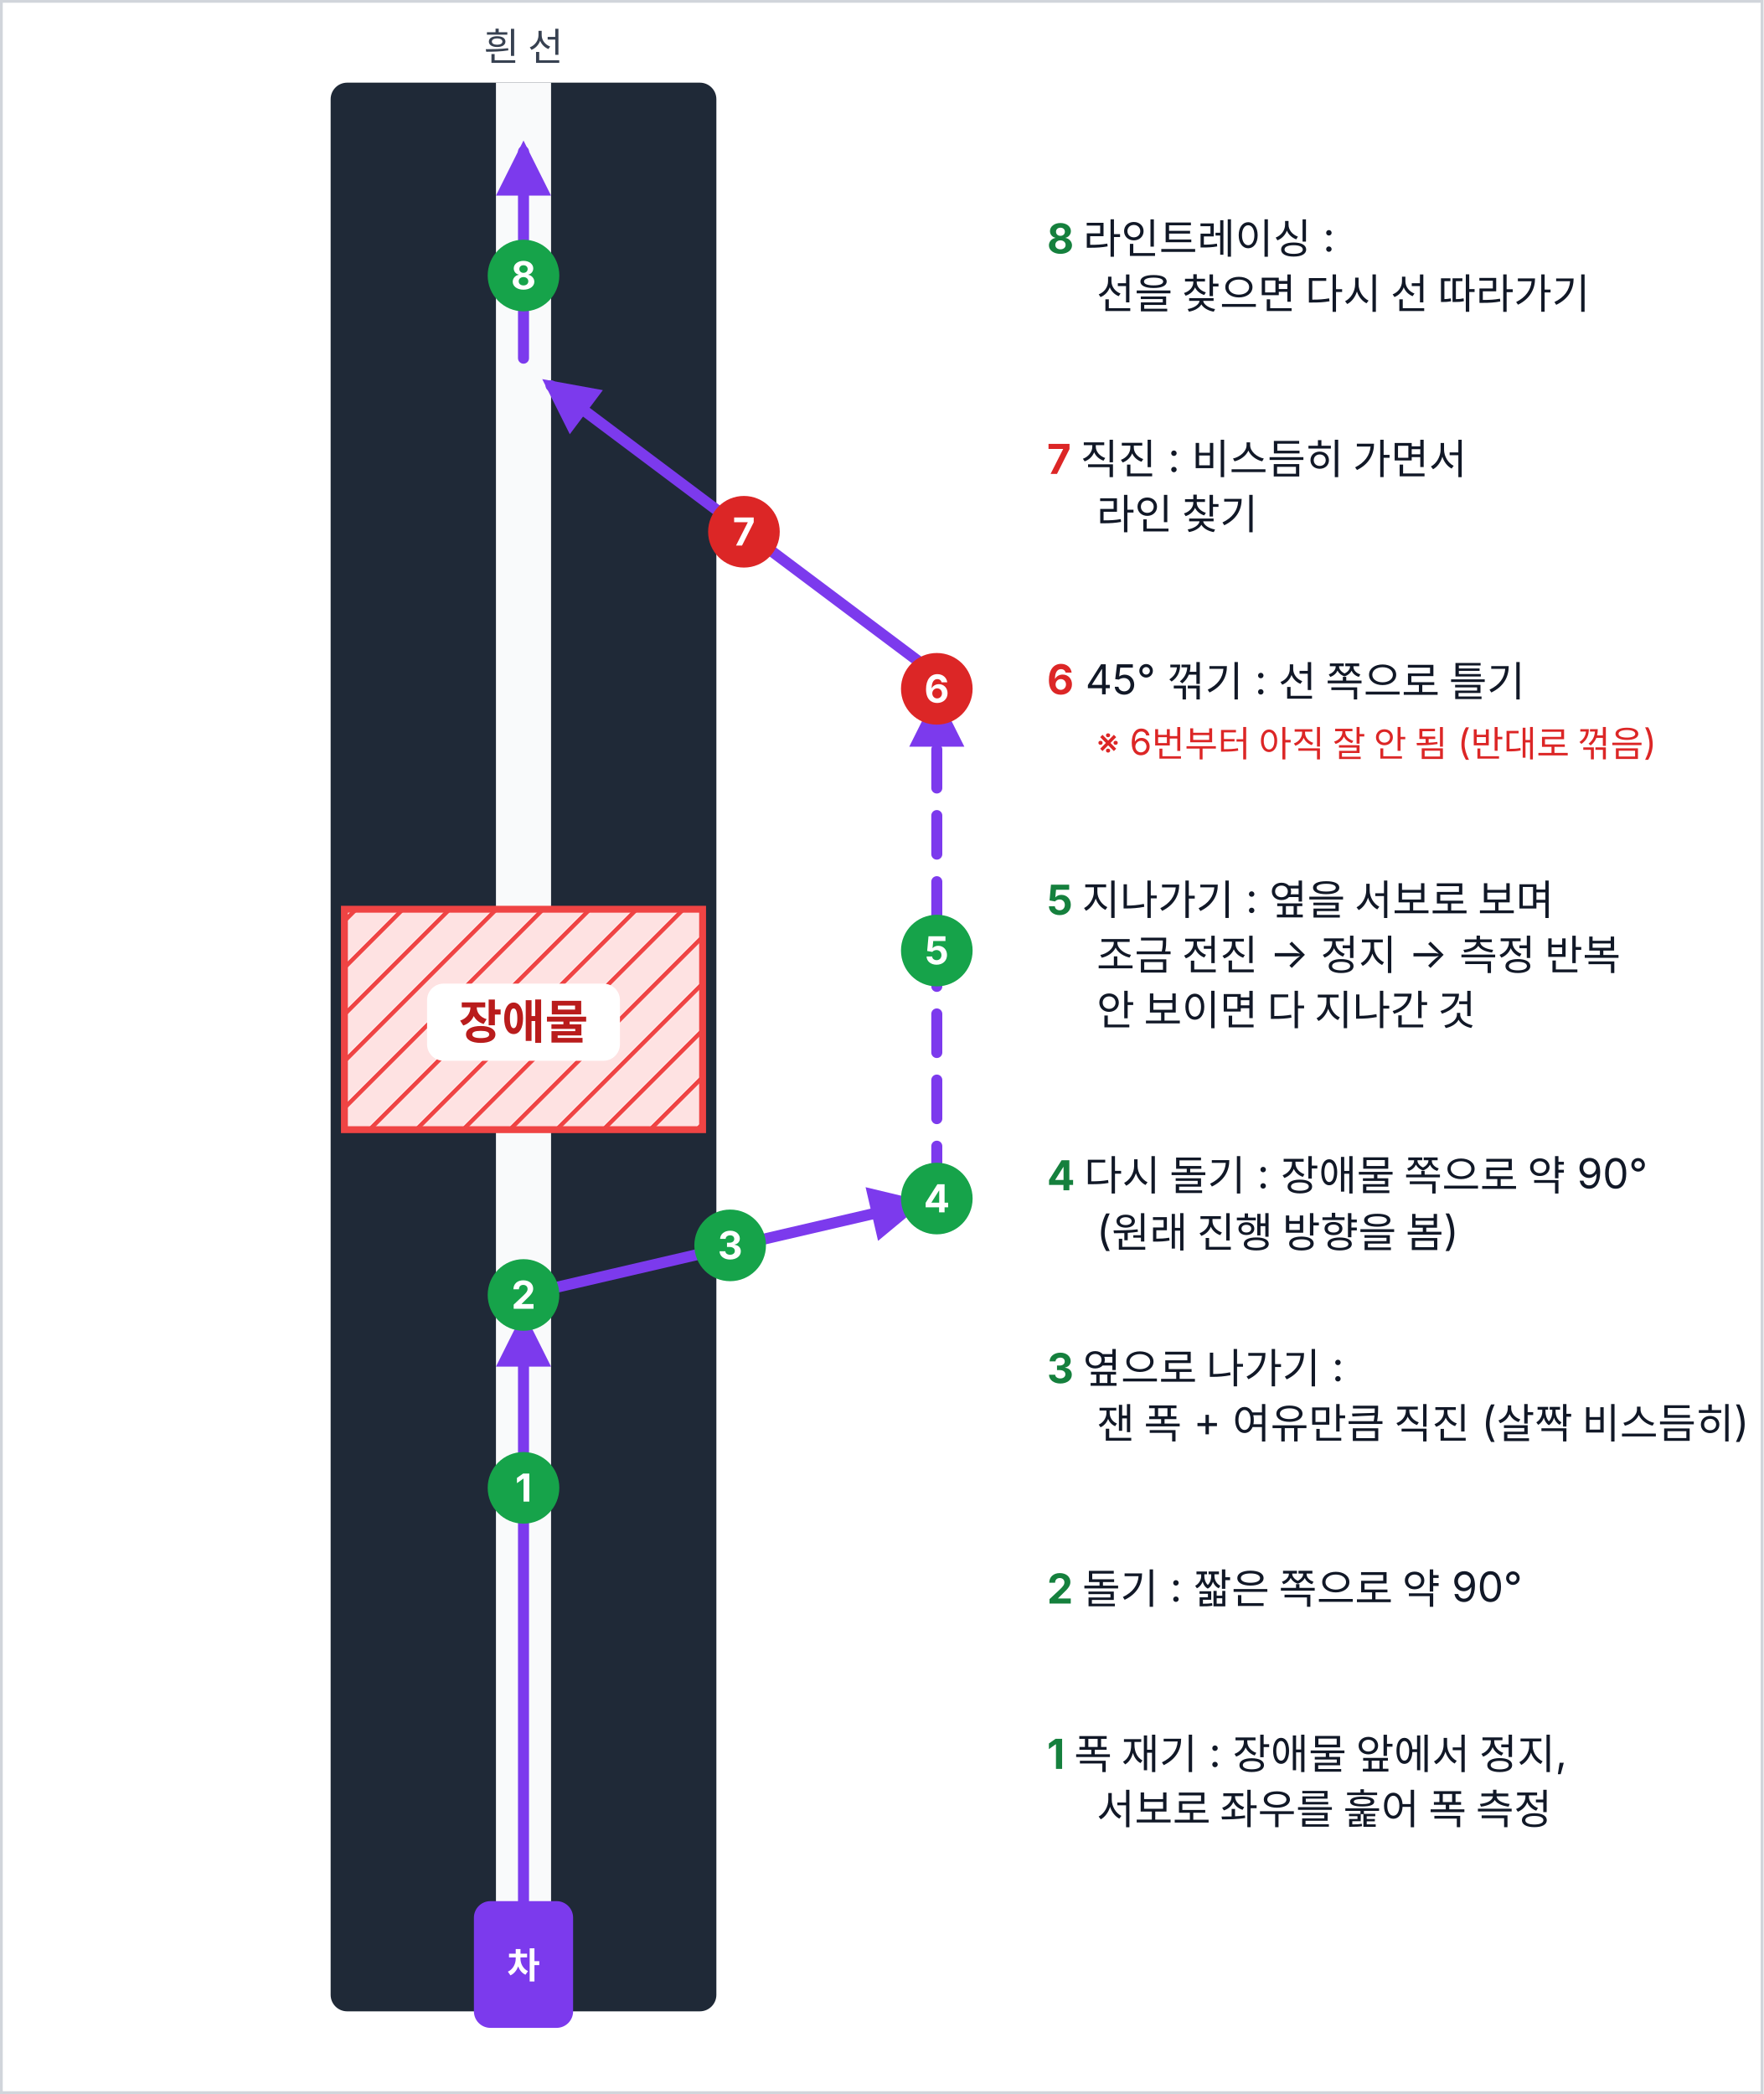
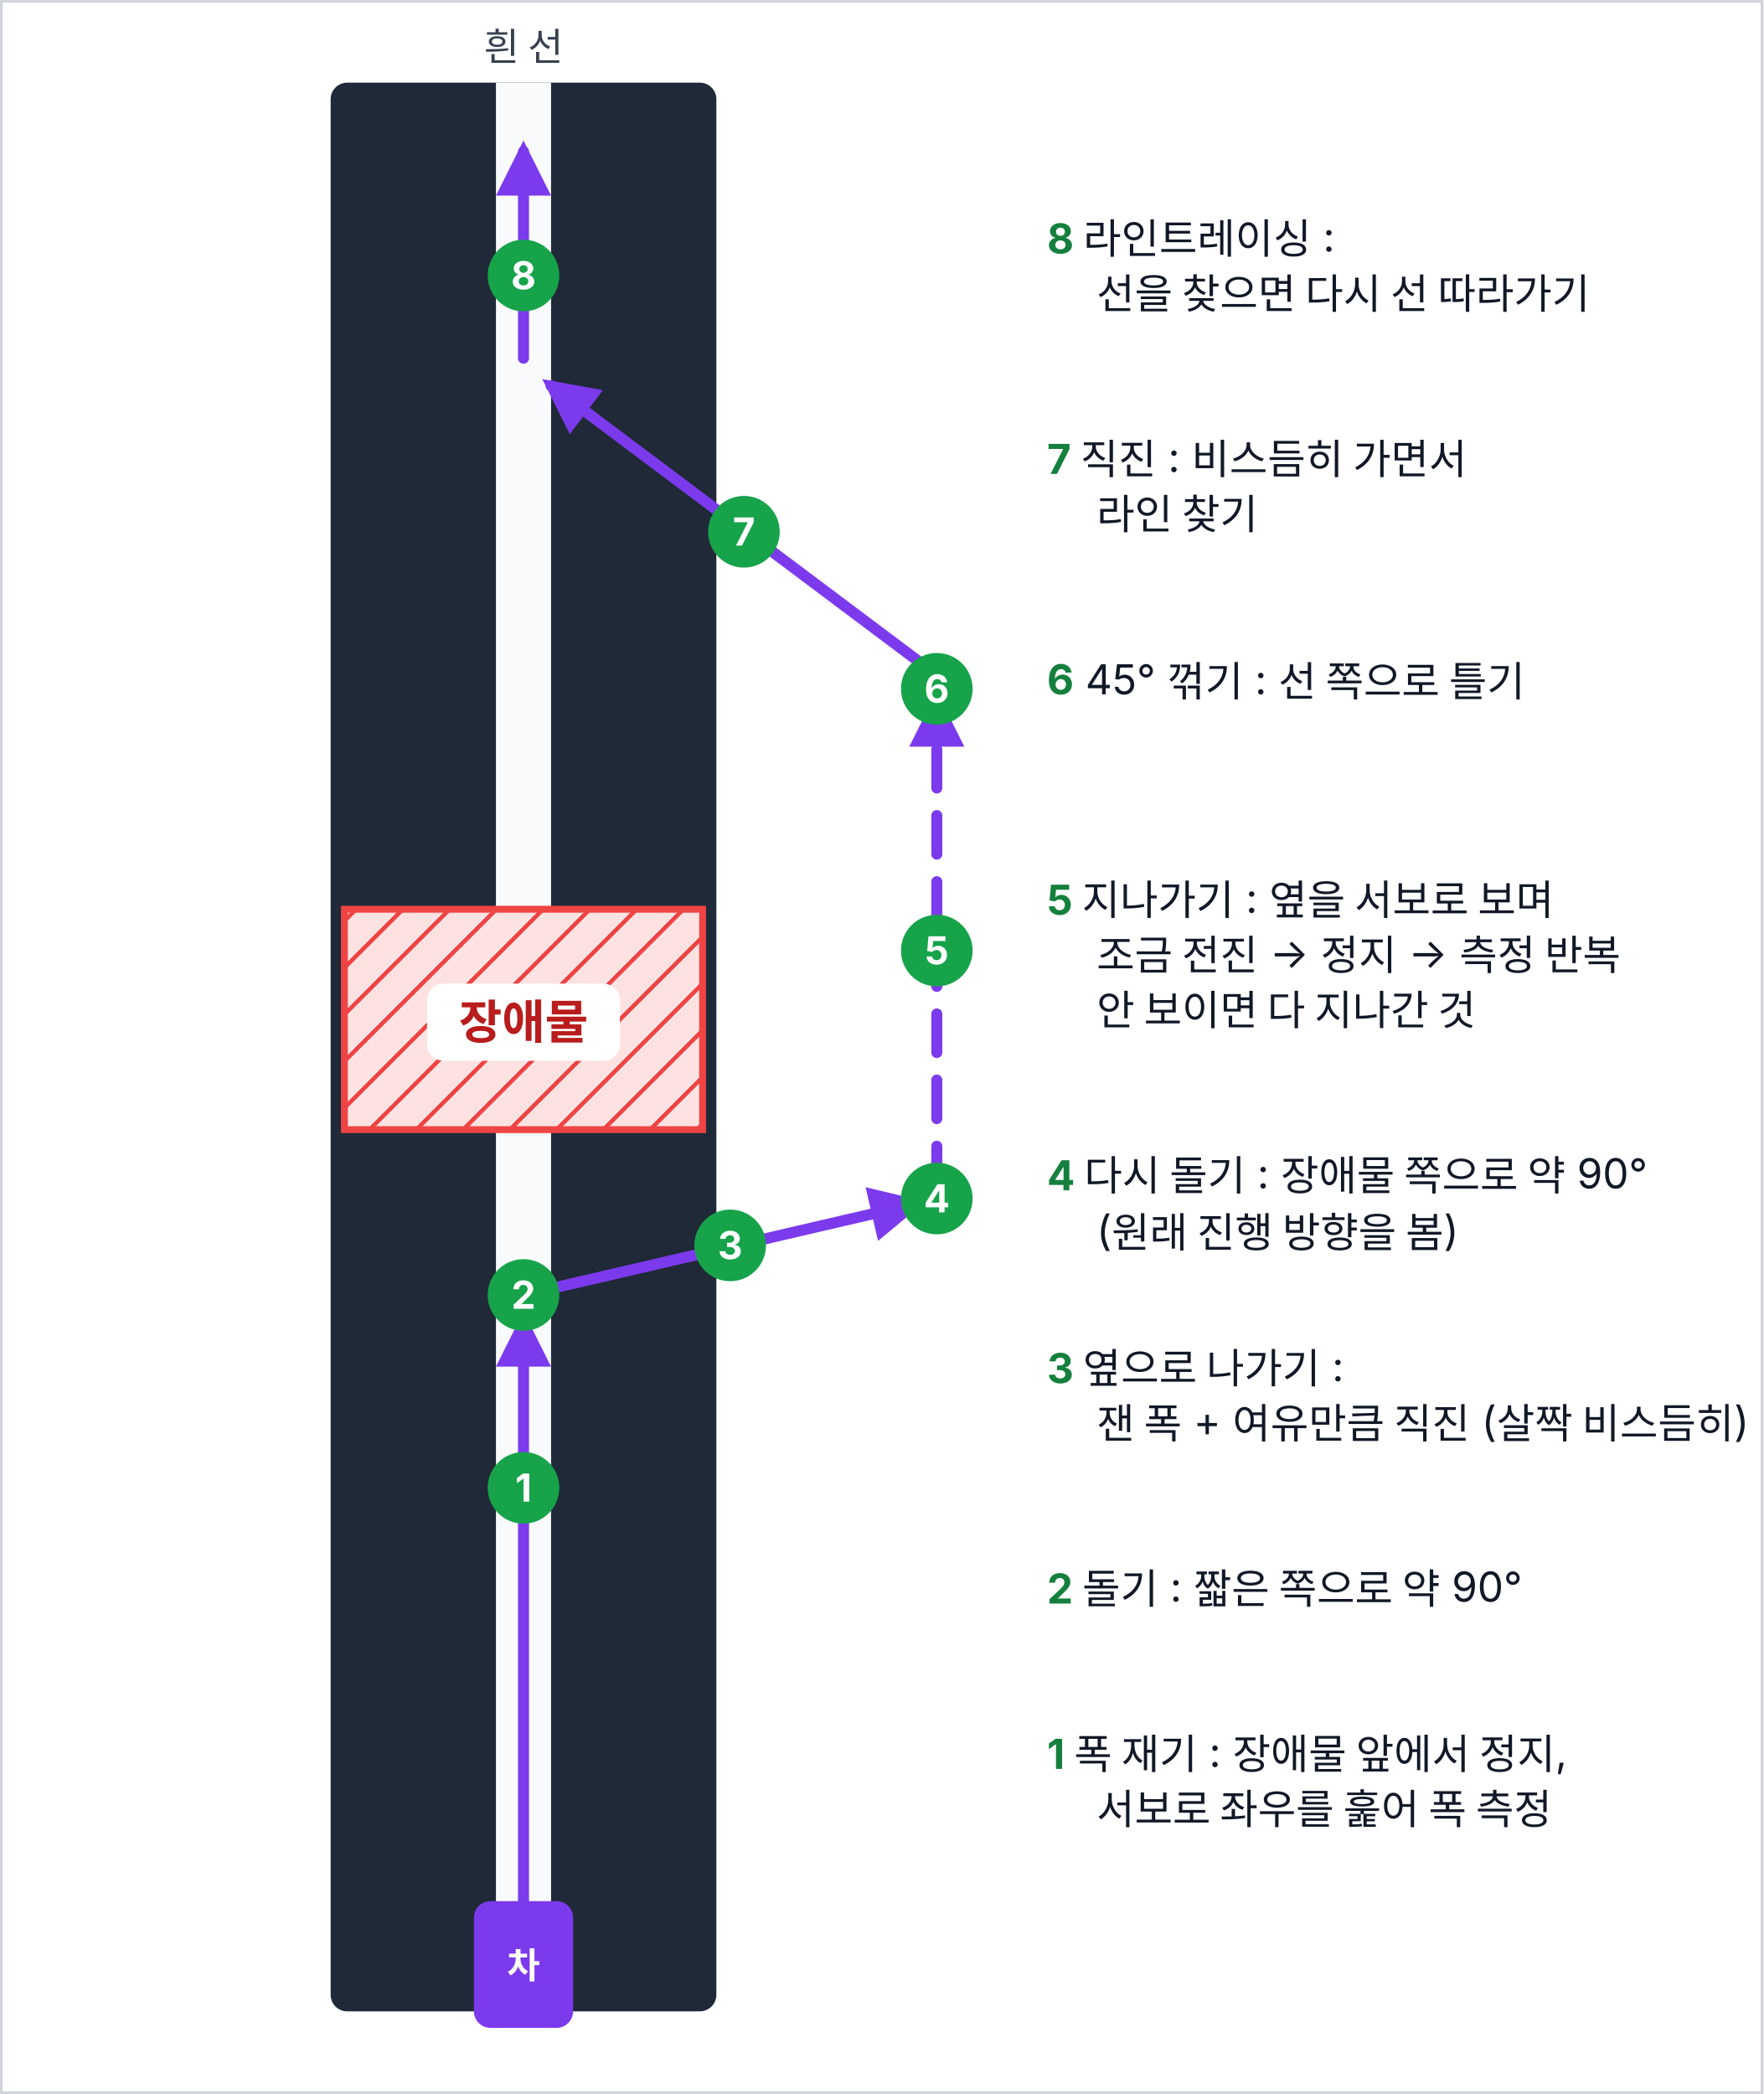
<svg xmlns="http://www.w3.org/2000/svg" viewBox="0 0 640 760" width="640" height="760" font-family="-apple-system, 'Apple SD Gothic Neo', 'Malgun Gothic', sans-serif">
  <defs>
    <marker id="arrow" viewBox="0 0 10 10" refX="8" refY="5" markerWidth="5" markerHeight="5" orient="auto-start-reverse">
      <path d="M0,0 L10,5 L0,10 z" fill="#7c3aed" />
    </marker>
    <pattern id="hatch" width="12" height="12" patternUnits="userSpaceOnUse" patternTransform="rotate(45)">
      <rect width="12" height="12" fill="#fee2e2" />
      <line x1="0" y1="0" x2="0" y2="12" stroke="#ef4444" stroke-width="3" />
    </pattern>
  </defs>
  <rect x="0" y="0" width="640" height="760" fill="#ffffff" />
  <rect x="0.5" y="0.5" width="639" height="759" fill="none" stroke="#d1d5db" />
  <rect x="120" y="30" width="140" height="700" rx="6" fill="#1f2937" />
  <rect x="180" y="30" width="20" height="700" fill="#f9fafb" />
  <text x="190" y="22" text-anchor="middle" font-size="14" fill="#374151">흰 선</text>
  <rect x="125" y="330" width="130" height="80" fill="url(#hatch)" stroke="#ef4444" stroke-width="2.5" />
  <rect x="155" y="357" width="70" height="28" rx="6" fill="#ffffff" />
  <text x="190" y="377" text-anchor="middle" font-size="17" font-weight="700" fill="#b91c1c">장애물</text>
  <g fill="none" stroke="#7c3aed" stroke-width="4" stroke-linecap="round" stroke-linejoin="round">
    <path d="M190,700 L190,480" marker-end="url(#arrow)" />
    <path d="M190,470 L332,437" marker-end="url(#arrow)" />
    <path d="M340,430 L340,255" stroke-dasharray="14 10" marker-end="url(#arrow)" />
    <path d="M340,245 L200,140" marker-end="url(#arrow)" />
    <path d="M190,130 L190,55" marker-end="url(#arrow)" />
  </g>
  <rect x="172" y="690" width="36" height="46" rx="6" fill="#7c3aed" />
  <text x="190" y="718" text-anchor="middle" font-size="13" font-weight="700" fill="#ffffff">차</text>
  <g font-size="14" font-weight="700" fill="#ffffff" text-anchor="middle">
    <circle cx="190" cy="540" r="13" fill="#16a34a" />
    <text x="190" y="545">1</text>
    <circle cx="190" cy="470" r="13" fill="#16a34a" />
    <text x="190" y="475">2</text>
    <circle cx="265" cy="452" r="13" fill="#16a34a" />
    <text x="265" y="457">3</text>
    <circle cx="340" cy="435" r="13" fill="#16a34a" />
    <text x="340" y="440">4</text>
    <circle cx="340" cy="345" r="13" fill="#16a34a" />
    <text x="340" y="350">5</text>
-     <circle cx="340" cy="250" r="13" fill="#dc2626" />
+     <circle cx="340" cy="250" r="13" fill="#16a34a" />
    <text x="340" y="255">6</text>
-     <circle cx="270" cy="193" r="13" fill="#dc2626" />
+     <circle cx="270" cy="193" r="13" fill="#16a34a" />
    <text x="270" y="198">7</text>
    <circle cx="190" cy="100" r="13" fill="#16a34a" />
    <text x="190" y="105">8</text>
  </g>
  <g font-size="15" fill="#111827">
    <text x="380" y="92">
      <tspan font-weight="700" fill="#15803d">8</tspan>  라인트레이싱 :</text>
    <text x="398" y="112">선을 찾으면 다시 선 따라가기</text>
    <text x="380" y="172">
-       <tspan font-weight="700" fill="#dc2626">7</tspan>  직진 : 비스듬히 가면서</text>
+       <tspan font-weight="700" fill="#15803d">7</tspan>  직진 : 비스듬히 가면서</text>
    <text x="398" y="192">라인 찾기</text>
    <text x="380" y="252">
-       <tspan font-weight="700" fill="#dc2626">6</tspan>  45° 꺾기 : 선 쪽으로 틀기</text>
-     <text x="398" y="274" font-size="13" fill="#dc2626">※ 6번부터 아직 잘 안 됨 (반대로 꺾음)</text>
+       <tspan font-weight="700" fill="#15803d">6</tspan>  45° 꺾기 : 선 쪽으로 틀기</text>
    <text x="380" y="332">
      <tspan font-weight="700" fill="#15803d">5</tspan>  지나가기 : 옆을 서보로 보며</text>
    <text x="398" y="352">조금 전진 → 정지 → 측정 반복</text>
    <text x="398" y="372">안 보이면 다 지나간 것</text>
    <text x="380" y="432">
      <tspan font-weight="700" fill="#15803d">4</tspan>  다시 돌기 : 장애물 쪽으로 약 90°</text>
    <text x="398" y="452">(원래 진행 방향을 봄)</text>
    <text x="380" y="502">
      <tspan font-weight="700" fill="#15803d">3</tspan>  옆으로 나가기 :</text>
    <text x="398" y="522">잰 폭 + 여유만큼 직진 (살짝 비스듬히)</text>
    <text x="380" y="582">
      <tspan font-weight="700" fill="#15803d">2</tspan>  돌기 : 짧은 쪽으로 약 90°</text>
    <text x="380" y="642">
      <tspan font-weight="700" fill="#15803d">1</tspan>  폭 재기 : 장애물 앞에서 정지,</text>
    <text x="398" y="662">서보로 좌우를 훑어 폭 측정</text>
  </g>
</svg>
